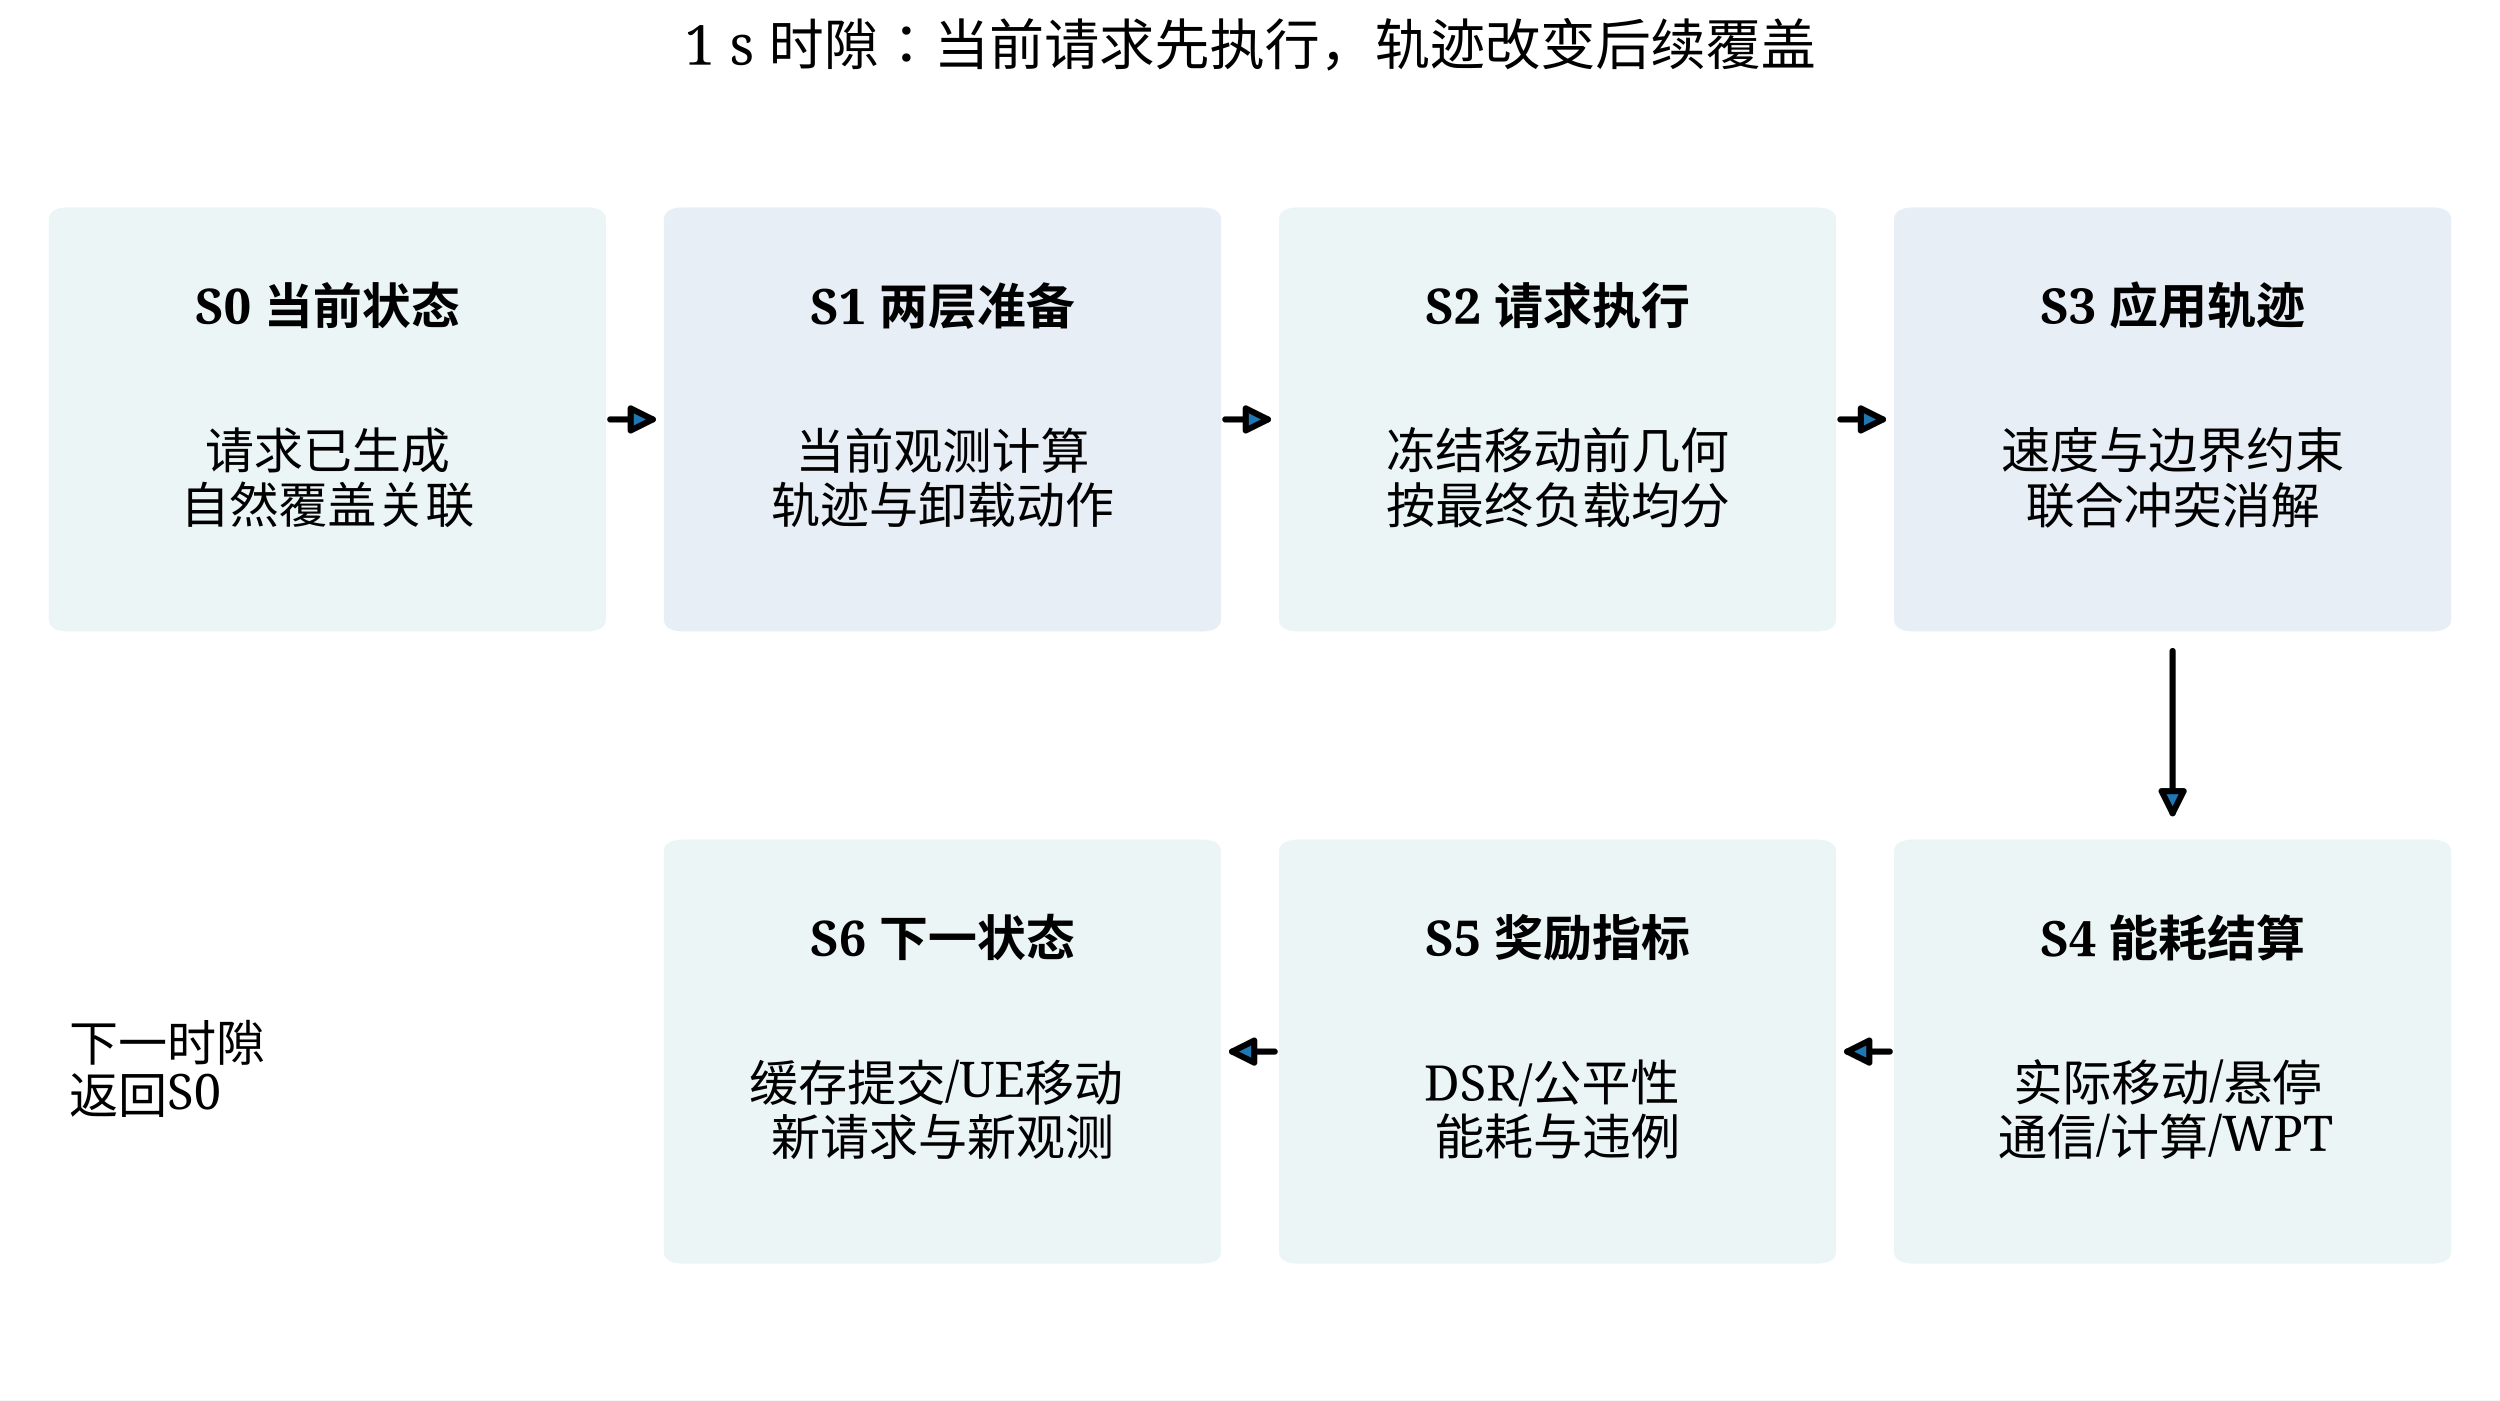
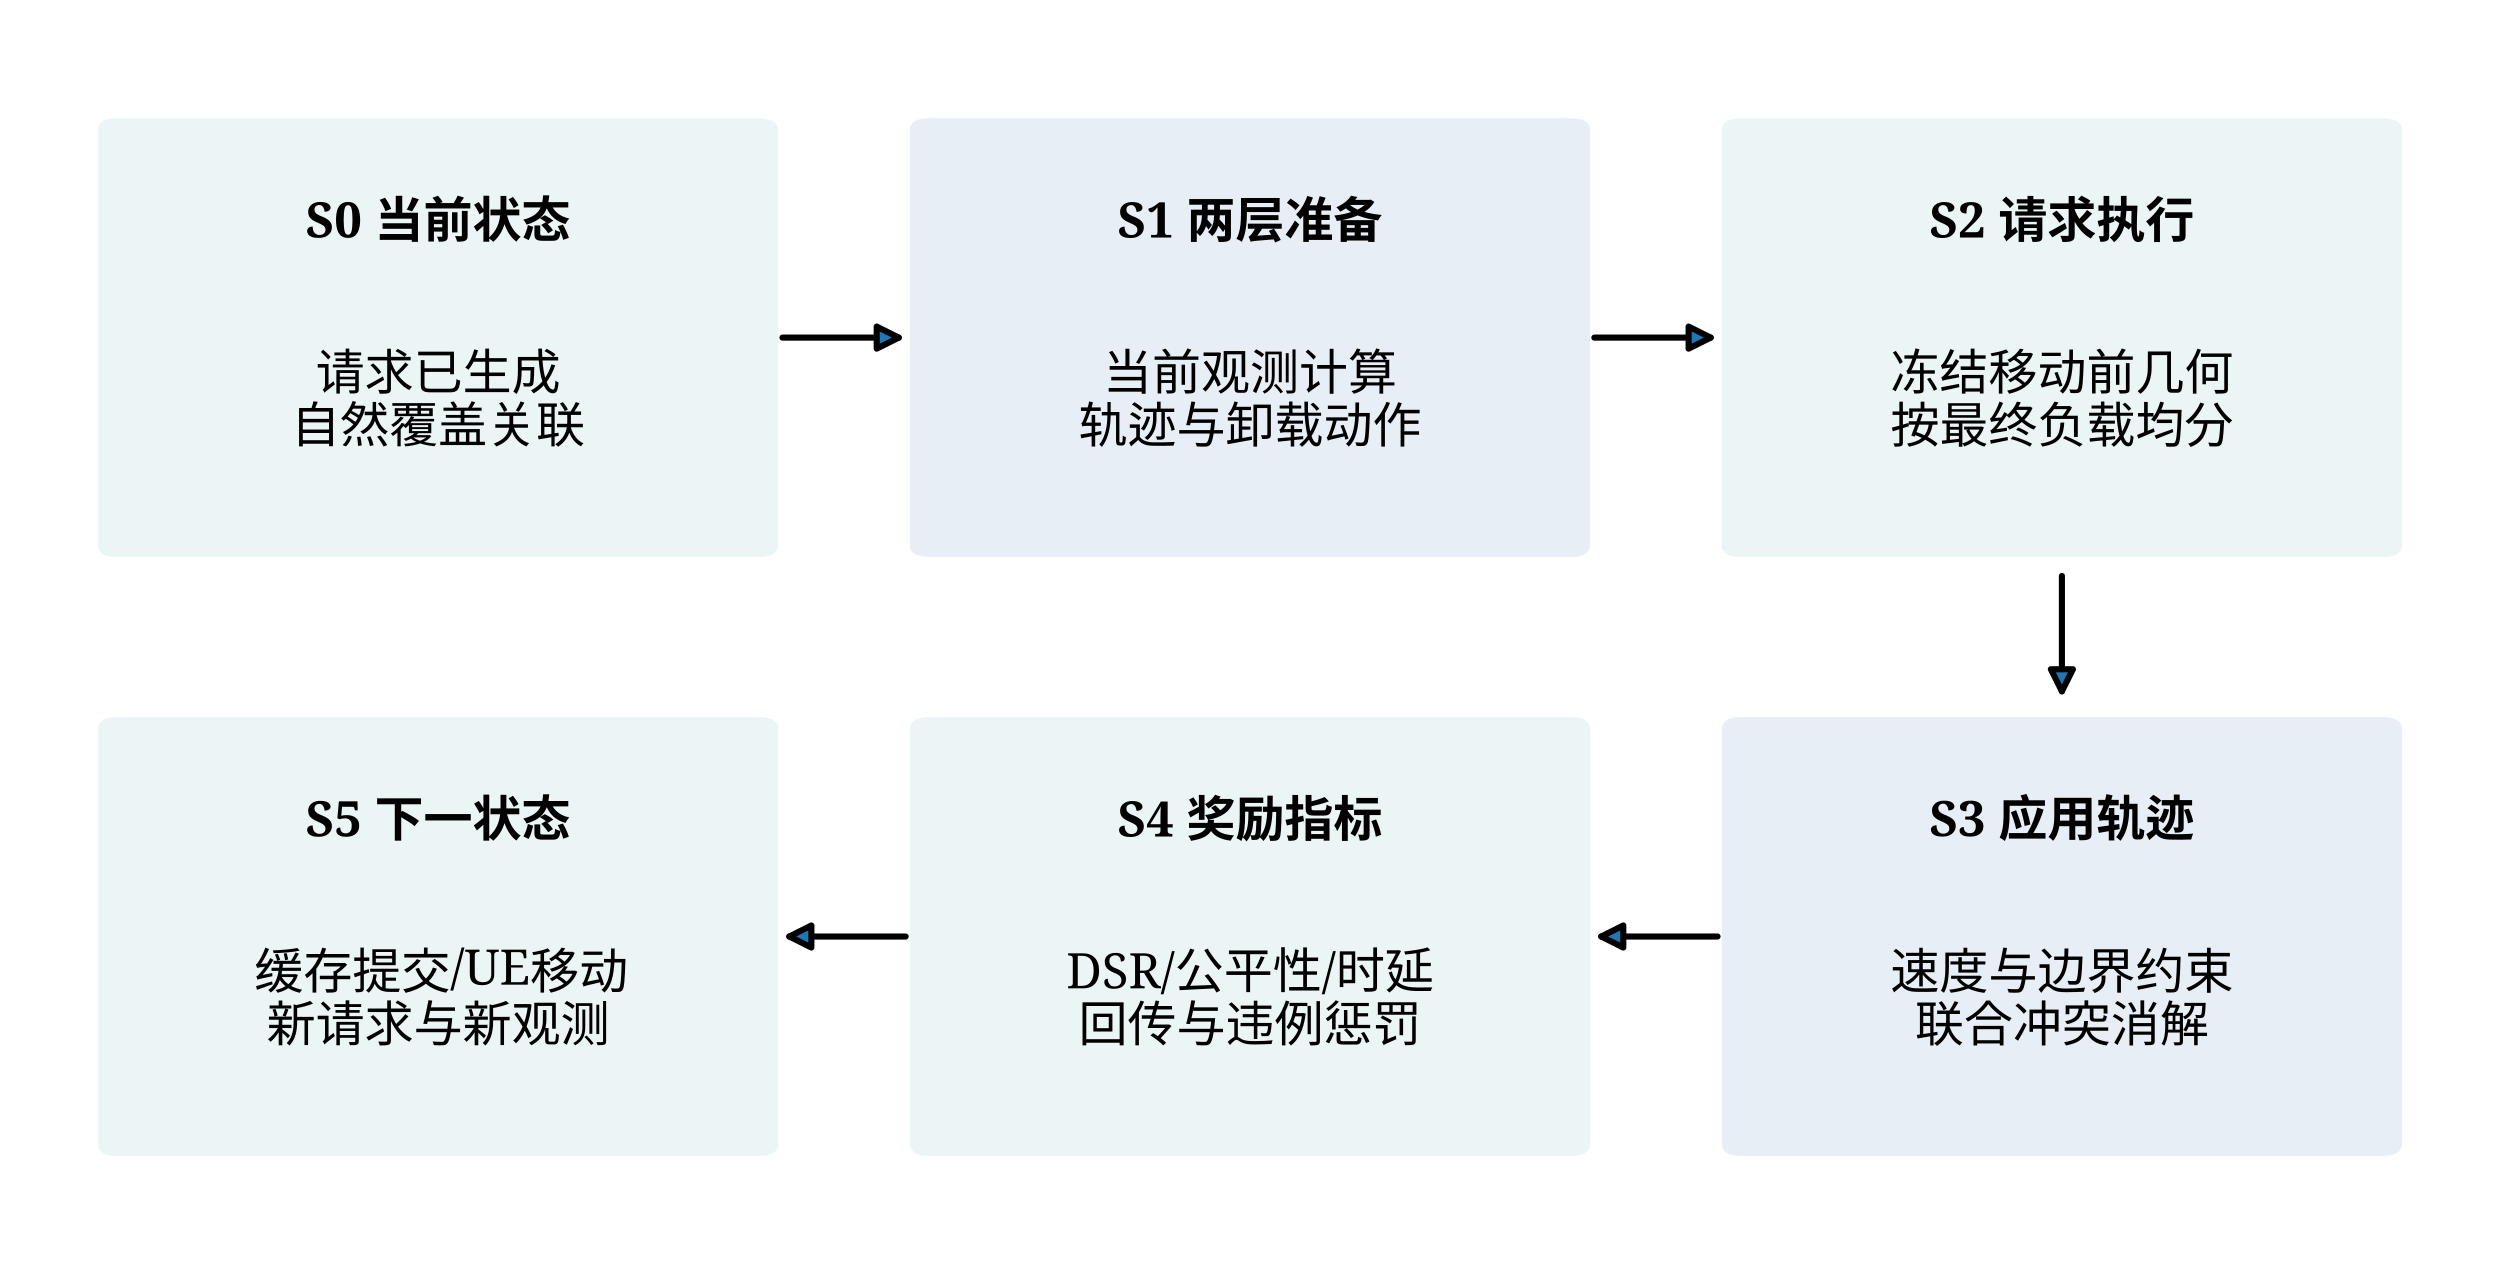
- <svg xmlns="http://www.w3.org/2000/svg" width="408.24pt" height="228.682pt" viewBox="0 0 408.24 228.682" version="1.1">
+ <svg xmlns="http://www.w3.org/2000/svg" width="408.24pt" height="206.064pt" viewBox="0 0 408.24 206.064" version="1.1">
  <defs>
    <style type="text/css">*{stroke-linejoin: round; stroke-linecap: butt}</style>
  </defs>
  <g id="figure_1">
    <g id="patch_1">
-       <path d="M 0 228.682  L 408.24 228.682  L 408.24 0  L 0 0  z " style="fill: #ffffff" />
+       <path d="M 0 206.064  L 408.24 206.064  L 408.24 0  L 0 0  z " style="fill: #ffffff" />
    </g>
    <g id="axes_1">
      <g id="patch_2">
-         <path d="M 11.275 102.62  L 95.645 102.62  Q 98.457 102.62 98.457 101.146  L 98.457 35.837  Q 98.457 34.363 95.645 34.363  L 11.275 34.363  Q 8.463 34.363 8.463 35.837  L 8.463 101.146  Q 8.463 102.62 11.275 102.62  z " clip-path="url(#p6a3e611cd8)" style="fill: #53a6a6; opacity: 0.12; stroke: #53a6a6; stroke-linejoin: miter" />
+         <path d="M 19.31 90.458  L 123.768 90.458  Q 126.58 90.458 126.58 89.061  L 126.58 21.203  Q 126.58 19.805 123.768 19.805  L 19.31 19.805  Q 16.498 19.805 16.498 21.203  L 16.498 89.061  Q 16.498 90.458 19.31 90.458  z " clip-path="url(#p620443709a)" style="fill: #53a6a6; opacity: 0.12; stroke: #53a6a6; stroke-linejoin: miter" />
      </g>
      <g id="patch_3">
-         <path d="M 111.715 102.62  L 196.085 102.62  Q 198.897 102.62 198.897 101.146  L 198.897 35.837  Q 198.897 34.363 196.085 34.363  L 111.715 34.363  Q 108.903 34.363 108.903 35.837  L 108.903 101.146  Q 108.903 102.62 111.715 102.62  z " clip-path="url(#p6a3e611cd8)" style="fill: #3d6fb6; opacity: 0.12; stroke: #3d6fb6; stroke-linejoin: miter" />
+         <path d="M 151.891 90.458  L 256.349 90.458  Q 259.161 90.458 259.161 89.061  L 259.161 21.203  Q 259.161 19.805 256.349 19.805  L 151.891 19.805  Q 149.079 19.805 149.079 21.203  L 149.079 89.061  Q 149.079 90.458 151.891 90.458  z " clip-path="url(#p620443709a)" style="fill: #3d6fb6; opacity: 0.12; stroke: #3d6fb6; stroke-linejoin: miter" />
      </g>
      <g id="patch_4">
-         <path d="M 99.652 68.492  Q 103.68 68.492 106.59 68.492  " clip-path="url(#p6a3e611cd8)" style="fill: none; stroke: #000000; stroke-linecap: round" />
-         <path d="M 102.99 66.692  L 106.59 68.492  L 102.99 70.292  z " clip-path="url(#p6a3e611cd8)" style="fill: #1f77b4; stroke: #000000; stroke-linecap: round" />
+         <path d="M 127.775 55.132  Q 137.829 55.132 146.765 55.132  " clip-path="url(#p620443709a)" style="fill: none; stroke: #000000; stroke-linecap: round" />
+         <path d="M 143.165 53.332  L 146.765 55.132  L 143.165 56.932  z " clip-path="url(#p620443709a)" style="fill: #1f77b4; stroke: #000000; stroke-linecap: round" />
      </g>
      <g id="patch_5">
-         <path d="M 212.155 102.62  L 296.525 102.62  Q 299.337 102.62 299.337 101.146  L 299.337 35.837  Q 299.337 34.363 296.525 34.363  L 212.155 34.363  Q 209.343 34.363 209.343 35.837  L 209.343 101.146  Q 209.343 102.62 212.155 102.62  z " clip-path="url(#p6a3e611cd8)" style="fill: #53a6a6; opacity: 0.12; stroke: #53a6a6; stroke-linejoin: miter" />
+         <path d="M 284.472 90.458  L 388.93 90.458  Q 391.742 90.458 391.742 89.061  L 391.742 21.203  Q 391.742 19.805 388.93 19.805  L 284.472 19.805  Q 281.66 19.805 281.66 21.203  L 281.66 89.061  Q 281.66 90.458 284.472 90.458  z " clip-path="url(#p620443709a)" style="fill: #53a6a6; opacity: 0.12; stroke: #53a6a6; stroke-linejoin: miter" />
      </g>
      <g id="patch_6">
-         <path d="M 200.092 68.492  Q 204.12 68.492 207.03 68.492  " clip-path="url(#p6a3e611cd8)" style="fill: none; stroke: #000000; stroke-linecap: round" />
-         <path d="M 203.43 66.692  L 207.03 68.492  L 203.43 70.292  z " clip-path="url(#p6a3e611cd8)" style="fill: #1f77b4; stroke: #000000; stroke-linecap: round" />
+         <path d="M 260.356 55.132  Q 270.41 55.132 279.345 55.132  " clip-path="url(#p620443709a)" style="fill: none; stroke: #000000; stroke-linecap: round" />
+         <path d="M 275.745 53.332  L 279.345 55.132  L 275.745 56.932  z " clip-path="url(#p620443709a)" style="fill: #1f77b4; stroke: #000000; stroke-linecap: round" />
      </g>
      <g id="patch_7">
-         <path d="M 312.595 102.62  L 396.965 102.62  Q 399.777 102.62 399.777 101.146  L 399.777 35.837  Q 399.777 34.363 396.965 34.363  L 312.595 34.363  Q 309.783 34.363 309.783 35.837  L 309.783 101.146  Q 309.783 102.62 312.595 102.62  z " clip-path="url(#p6a3e611cd8)" style="fill: #3d6fb6; opacity: 0.12; stroke: #3d6fb6; stroke-linejoin: miter" />
+         <path d="M 284.472 188.254  L 388.93 188.254  Q 391.742 188.254 391.742 186.857  L 391.742 118.999  Q 391.742 117.602 388.93 117.602  L 284.472 117.602  Q 281.66 117.602 281.66 118.999  L 281.66 186.857  Q 281.66 188.254 284.472 188.254  z " clip-path="url(#p620443709a)" style="fill: #3d6fb6; opacity: 0.12; stroke: #3d6fb6; stroke-linejoin: miter" />
      </g>
      <g id="patch_8">
-         <path d="M 300.532 68.492  Q 304.56 68.492 307.47 68.492  " clip-path="url(#p6a3e611cd8)" style="fill: none; stroke: #000000; stroke-linecap: round" />
-         <path d="M 303.87 66.692  L 307.47 68.492  L 303.87 70.292  z " clip-path="url(#p6a3e611cd8)" style="fill: #1f77b4; stroke: #000000; stroke-linecap: round" />
+         <path d="M 336.701 94.058  Q 336.701 104.031 336.701 112.886  " clip-path="url(#p620443709a)" style="fill: none; stroke: #000000; stroke-linecap: round" />
+         <path d="M 338.501 109.286  L 336.701 112.886  L 334.901 109.286  z " clip-path="url(#p620443709a)" style="fill: #1f77b4; stroke: #000000; stroke-linecap: round" />
      </g>
      <g id="patch_9">
-         <path d="M 312.595 205.85  L 396.965 205.85  Q 399.777 205.85 399.777 204.375  L 399.777 139.067  Q 399.777 137.592 396.965 137.592  L 312.595 137.592  Q 309.783 137.592 309.783 139.067  L 309.783 204.375  Q 309.783 205.85 312.595 205.85  z " clip-path="url(#p6a3e611cd8)" style="fill: #53a6a6; opacity: 0.12; stroke: #53a6a6; stroke-linejoin: miter" />
+         <path d="M 151.891 188.254  L 256.349 188.254  Q 259.161 188.254 259.161 186.857  L 259.161 118.999  Q 259.161 117.602 256.349 117.602  L 151.891 117.602  Q 149.079 117.602 149.079 118.999  L 149.079 186.857  Q 149.079 188.254 151.891 188.254  z " clip-path="url(#p620443709a)" style="fill: #53a6a6; opacity: 0.12; stroke: #53a6a6; stroke-linejoin: miter" />
      </g>
      <g id="patch_10">
-         <path d="M 354.78 106.308  Q 354.78 120.108 354.78 132.79  " clip-path="url(#p6a3e611cd8)" style="fill: none; stroke: #000000; stroke-linecap: round" />
-         <path d="M 356.58 129.19  L 354.78 132.79  L 352.98 129.19  z " clip-path="url(#p6a3e611cd8)" style="fill: #1f77b4; stroke: #000000; stroke-linecap: round" />
+         <path d="M 280.465 152.928  Q 270.411 152.928 261.475 152.928  " clip-path="url(#p620443709a)" style="fill: none; stroke: #000000; stroke-linecap: round" />
+         <path d="M 265.075 154.728  L 261.475 152.928  L 265.075 151.128  z " clip-path="url(#p620443709a)" style="fill: #1f77b4; stroke: #000000; stroke-linecap: round" />
      </g>
      <g id="patch_11">
-         <path d="M 212.155 205.85  L 296.525 205.85  Q 299.337 205.85 299.337 204.375  L 299.337 139.067  Q 299.337 137.592 296.525 137.592  L 212.155 137.592  Q 209.343 137.592 209.343 139.067  L 209.343 204.375  Q 209.343 205.85 212.155 205.85  z " clip-path="url(#p6a3e611cd8)" style="fill: #53a6a6; opacity: 0.12; stroke: #53a6a6; stroke-linejoin: miter" />
+         <path d="M 19.31 188.254  L 123.768 188.254  Q 126.58 188.254 126.58 186.857  L 126.58 118.999  Q 126.58 117.602 123.768 117.602  L 19.31 117.602  Q 16.498 117.602 16.498 118.999  L 16.498 186.857  Q 16.498 188.254 19.31 188.254  z " clip-path="url(#p620443709a)" style="fill: #53a6a6; opacity: 0.12; stroke: #53a6a6; stroke-linejoin: miter" />
      </g>
      <g id="patch_12">
-         <path d="M 308.588 171.721  Q 304.56 171.721 301.65 171.721  " clip-path="url(#p6a3e611cd8)" style="fill: none; stroke: #000000; stroke-linecap: round" />
-         <path d="M 305.25 173.521  L 301.65 171.721  L 305.25 169.921  z " clip-path="url(#p6a3e611cd8)" style="fill: #1f77b4; stroke: #000000; stroke-linecap: round" />
-       </g>
-       <g id="patch_13">
-         <path d="M 111.715 205.85  L 196.085 205.85  Q 198.897 205.85 198.897 204.375  L 198.897 139.067  Q 198.897 137.592 196.085 137.592  L 111.715 137.592  Q 108.903 137.592 108.903 139.067  L 108.903 204.375  Q 108.903 205.85 111.715 205.85  z " clip-path="url(#p6a3e611cd8)" style="fill: #53a6a6; opacity: 0.12; stroke: #53a6a6; stroke-linejoin: miter" />
-       </g>
-       <g id="patch_14">
-         <path d="M 208.148 171.721  Q 204.12 171.721 201.21 171.721  " clip-path="url(#p6a3e611cd8)" style="fill: none; stroke: #000000; stroke-linecap: round" />
-         <path d="M 204.81 173.521  L 201.21 171.721  L 204.81 169.921  z " clip-path="url(#p6a3e611cd8)" style="fill: #1f77b4; stroke: #000000; stroke-linecap: round" />
+         <path d="M 147.884 152.928  Q 137.83 152.928 128.895 152.928  " clip-path="url(#p620443709a)" style="fill: none; stroke: #000000; stroke-linecap: round" />
+         <path d="M 132.495 154.728  L 128.895 152.928  L 132.495 151.128  z " clip-path="url(#p620443709a)" style="fill: #1f77b4; stroke: #000000; stroke-linecap: round" />
      </g>
      <g id="text_1">
-         <text style="font: 700 8px 'Songti SC', serif; text-anchor: middle" x="53.46" y="52.869" transform="rotate(-0 53.46 52.86894)">S0 当前状态</text>
+         <text style="font-weight: 700; font-size: 8px; font-family: 'SimSun', serif; text-anchor: middle" x="71.539" y="38.772" transform="rotate(-0 71.5392 38.77207)">S0 当前状态</text>
      </g>
      <g id="text_2">
-         <text style="font: 8px 'Songti SC', serif" transform="translate(33.46 76.50289)">请求已生成</text>
-         <text style="font: 8px 'Songti SC', serif" transform="translate(29.46 85.39139)">自然覆盖关联</text>
+         <text style="font-size: 8px; font-family: 'SimSun', serif" transform="translate(51.5392 63.64812)">请求已生成</text>
+         <text style="font-size: 8px; font-family: 'SimSun', serif" transform="translate(47.5392 72.25437)">自然覆盖关联</text>
      </g>
      <g id="text_3">
-         <text style="font: 700 8px 'Songti SC', serif; text-anchor: middle" x="153.9" y="52.917" transform="rotate(-0 153.9 52.91706)">S1 两层准备</text>
+         <text style="font-weight: 700; font-size: 8px; font-family: 'SimSun', serif; text-anchor: middle" x="204.12" y="38.788" transform="rotate(-0 204.12 38.78769)">S1 两层准备</text>
      </g>
      <g id="text_4">
-         <text style="font: 8px 'Songti SC', serif" transform="translate(129.9 76.58027)">当前观测计算</text>
-         <text style="font: 8px 'Songti SC', serif" transform="translate(125.9 85.41027)">轨迹与卸载动作</text>
+         <text style="font-size: 8px; font-family: 'SimSun', serif" transform="translate(180.12 63.66062)">当前观测计算</text>
+         <text style="font-size: 8px; font-family: 'SimSun', serif" transform="translate(176.12 72.30437)">轨迹与卸载动作</text>
      </g>
      <g id="text_5">
-         <text style="font: 700 8px 'Songti SC', serif; text-anchor: middle" x="254.34" y="52.861" transform="rotate(-0 254.34 52.86081)">S2 请求执行</text>
+         <text style="font-weight: 700; font-size: 8px; font-family: 'SimSun', serif; text-anchor: middle" x="336.701" y="38.788" transform="rotate(-0 336.7008 38.78769)">S2 请求执行</text>
      </g>
      <g id="text_6">
-         <text style="font: 8px 'Songti SC', serif" transform="translate(226.34 76.49277)">冻结移动前几何</text>
-         <text style="font: 8px 'Songti SC', serif" transform="translate(226.34 85.45777)">按最终负载均分</text>
+         <text style="font-size: 8px; font-family: 'SimSun', serif" transform="translate(308.7008 63.66062)">冻结移动前几何</text>
+         <text style="font-size: 8px; font-family: 'SimSun', serif" transform="translate(308.7008 72.30437)">按最终负载均分</text>
      </g>
      <g id="text_7">
-         <text style="font: 700 8px 'Songti SC', serif; text-anchor: middle" x="354.78" y="52.833" transform="rotate(-0 354.78 52.83269)">S3 应用轨迹</text>
+         <text style="font-weight: 700; font-size: 8px; font-family: 'SimSun', serif; text-anchor: middle" x="336.701" y="136.537" transform="rotate(-0 336.7008 136.537)">S3 应用轨迹</text>
      </g>
      <g id="text_8">
-         <text style="font: 8px 'Songti SC', serif" transform="translate(326.78 76.44864)">速度与边界约束</text>
-         <text style="font: 8px 'Songti SC', serif" transform="translate(330.78 85.47064)">联合冲突消解</text>
+         <text style="font-size: 8px; font-family: 'SimSun', serif" transform="translate(308.7008 161.4755)">速度与边界约束</text>
+         <text style="font-size: 8px; font-family: 'SimSun', serif" transform="translate(312.7008 170.0818)">联合冲突消解</text>
      </g>
      <g id="text_9">
-         <text style="font: 700 8px 'Songti SC', serif; text-anchor: middle" x="354.78" y="156.138" transform="rotate(-0 354.78 156.1382)">S4 能耗结算</text>
+         <text style="font-weight: 700; font-size: 8px; font-family: 'SimSun', serif; text-anchor: middle" x="204.12" y="136.599" transform="rotate(-0 204.12 136.5995)">S4 奖励指标</text>
      </g>
      <g id="text_10">
-         <text style="font: 8px 'Songti SC', serif" transform="translate(328.78 179.7257)">实际移动/悬停</text>
-         <text style="font: 8px 'Songti SC', serif" transform="translate(326.2563 188.5947)">通信/计算/WPT</text>
+         <text style="font-size: 8px; font-family: 'SimSun', serif" transform="translate(174.12 161.3912)">DSR/公平性/时延</text>
+         <text style="font-size: 8px; font-family: 'SimSun', serif" transform="translate(176.12 170.0724)">回传与违例惩罚</text>
      </g>
      <g id="text_11">
-         <text style="font: 700 8px 'Songti SC', serif; text-anchor: middle" x="254.34" y="156.058" transform="rotate(-0 254.34 156.0582)">S5 奖励指标</text>
+         <text style="font-weight: 700; font-size: 8px; font-family: 'SimSun', serif; text-anchor: middle" x="71.539" y="136.568" transform="rotate(-0 71.5392 136.5682)">S5 下一状态</text>
      </g>
      <g id="text_12">
-         <text style="font: 8px 'Songti SC', serif" transform="translate(232.5319 179.714)">DSR/公平性</text>
-         <text style="font: 8px 'Songti SC', serif" transform="translate(234.34 188.535)">能耗与违例</text>
-       </g>
-       <g id="text_13">
-         <text style="font: 700 8px 'Songti SC', serif; text-anchor: middle" x="153.9" y="156.086" transform="rotate(-0 153.9 156.0857)">S6 下一状态</text>
-       </g>
-       <g id="text_14">
-         <text style="font: 8px 'Songti SC', serif" transform="translate(122.3281 179.7777)">缓存提交/UE移动</text>
-         <text style="font: 8px 'Songti SC', serif" transform="translate(125.9 188.6077)">新请求与新观测</text>
-       </g>
-       <g id="text_15">
-         <text style="font: 8px 'Songti SC', serif" transform="translate(11.2752 173.2456)">下一时隙</text>
-         <text style="font: 8px 'Songti SC', serif" transform="translate(11.2752 181.7786)">返回S0</text>
-       </g>
-       <g id="text_16">
-         <text style="font: 9px 'Songti SC', serif; text-anchor: middle" x="204.12" y="10.557" transform="rotate(-0 204.12 10.55672)">1 s 时隙：当前请求先执行，轨迹改变后续覆盖</text>
+         <text style="font-size: 8px; font-family: 'SimSun', serif" transform="translate(41.5392 161.4599)">缓存提交/UE移动</text>
+         <text style="font-size: 8px; font-family: 'SimSun', serif" transform="translate(43.5392 170.0662)">新请求与新观测</text>
      </g>
    </g>
  </g>
  <defs>
-     <clipPath id="p6a3e611cd8">
-       <rect x="3.24" y="14.77" width="401.76" height="210.672" />
+     <clipPath id="p620443709a">
+       <rect x="3.24" y="3.24" width="401.76" height="199.584" />
    </clipPath>
  </defs>
</svg>
